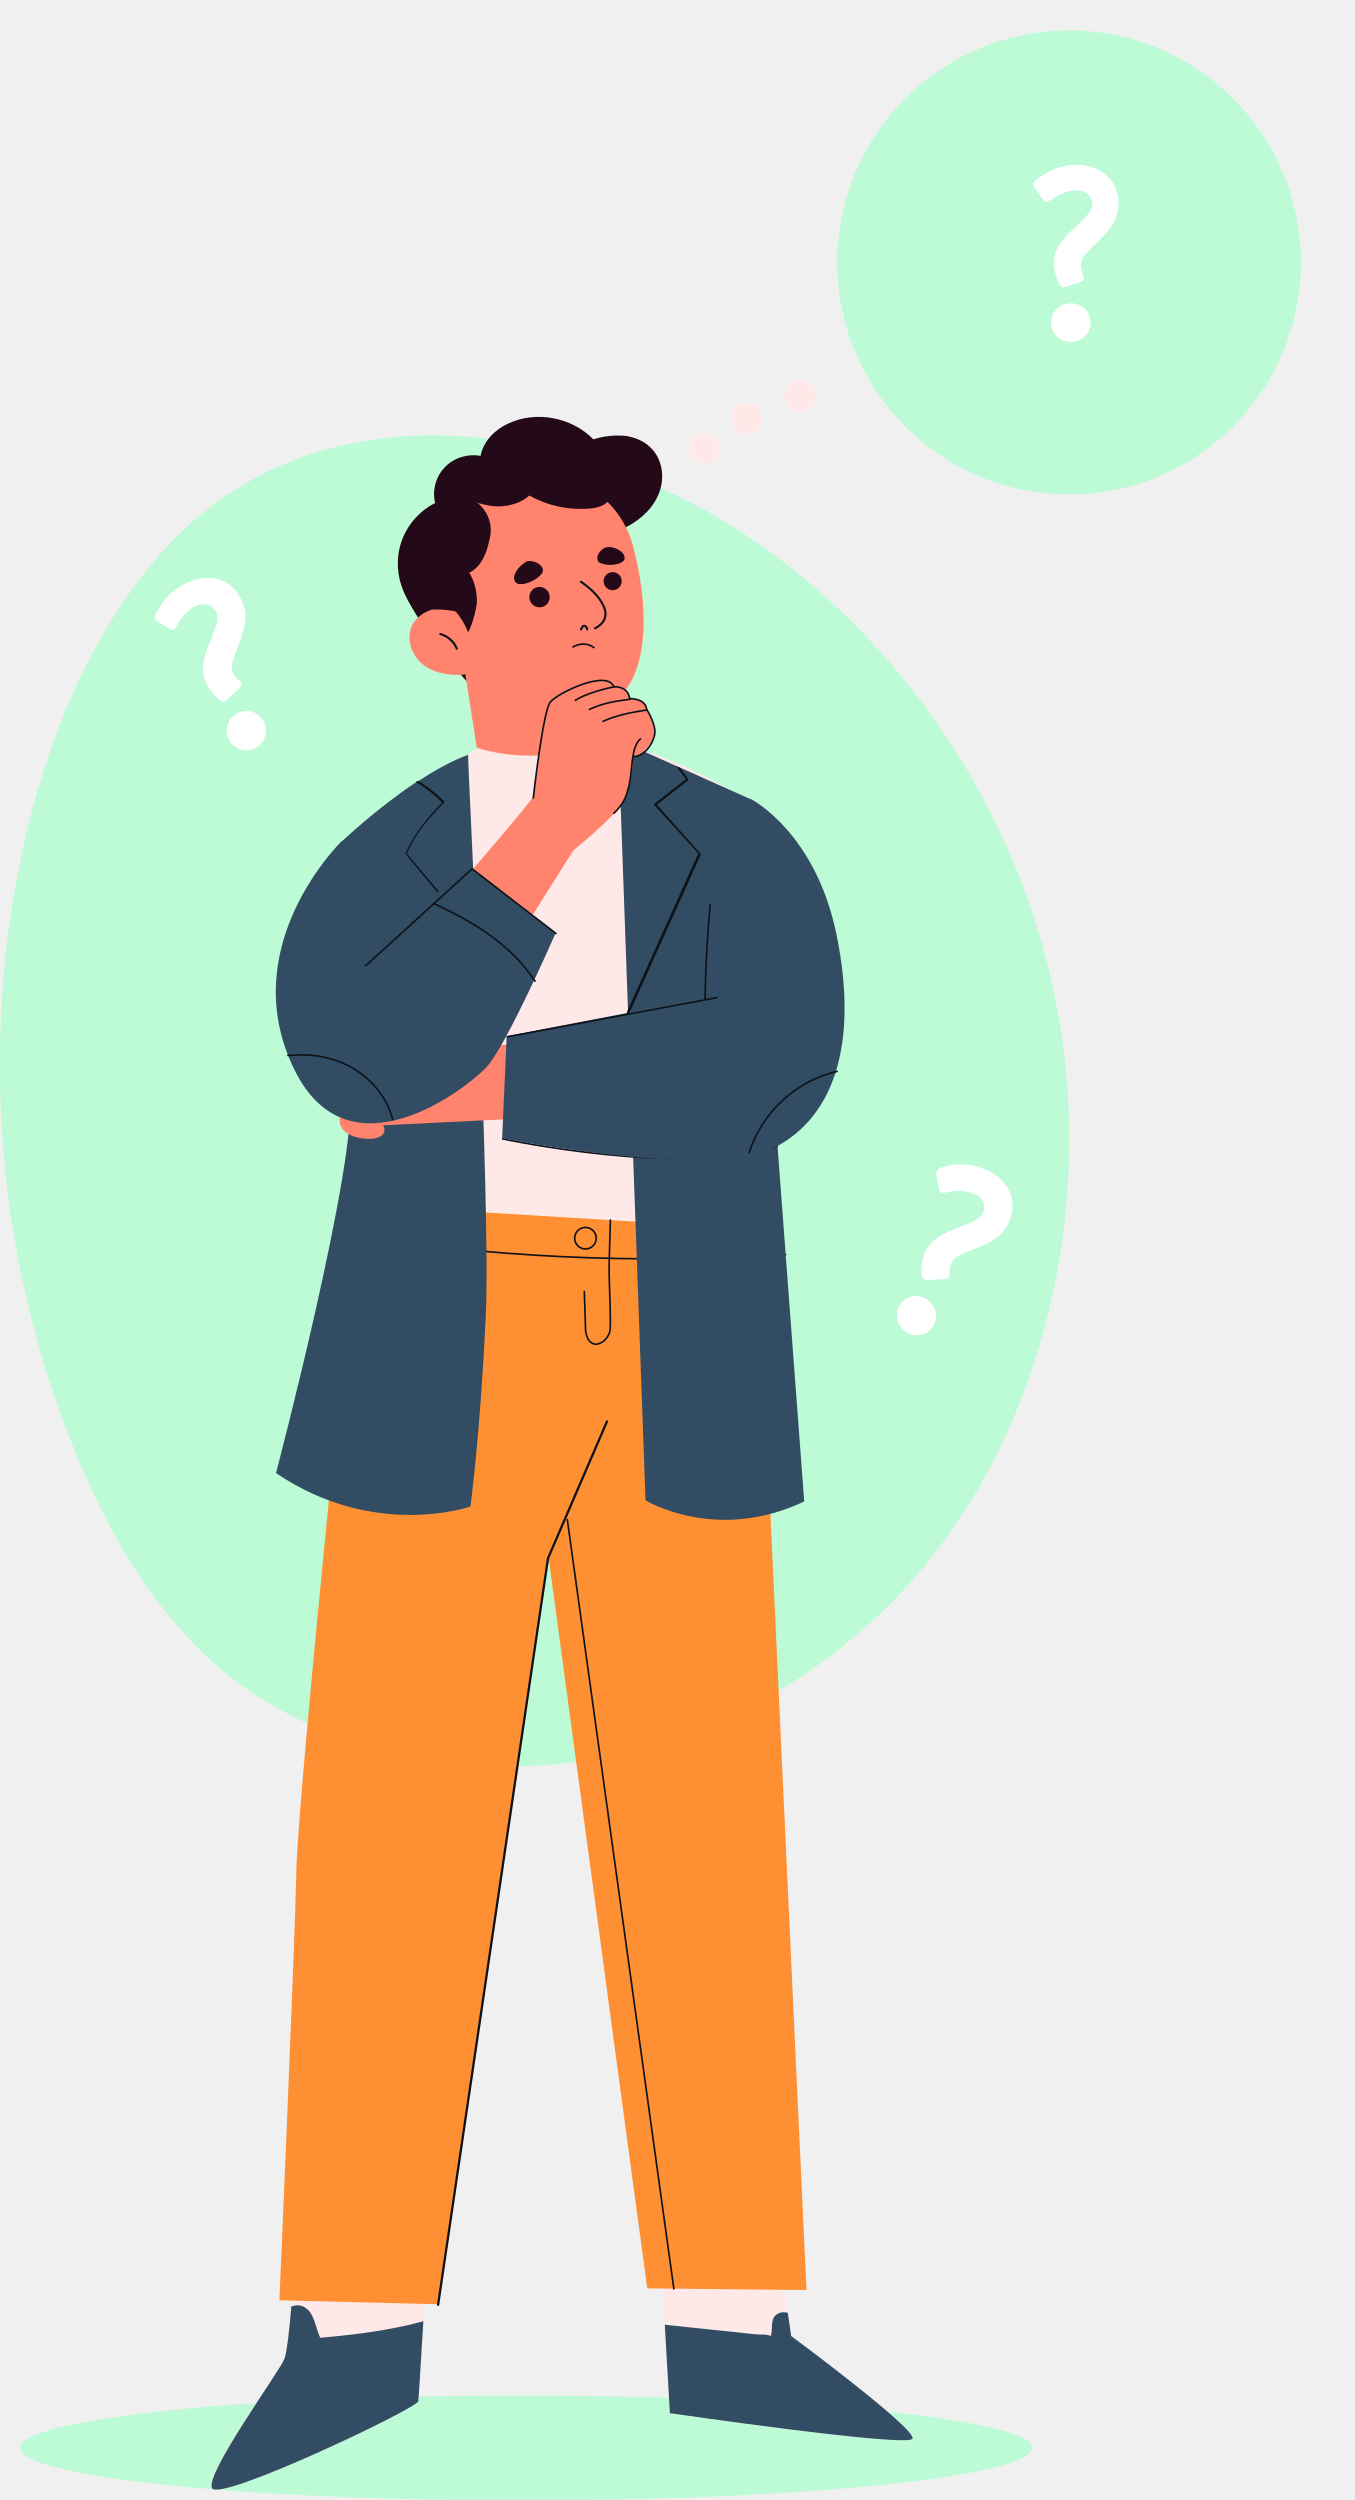
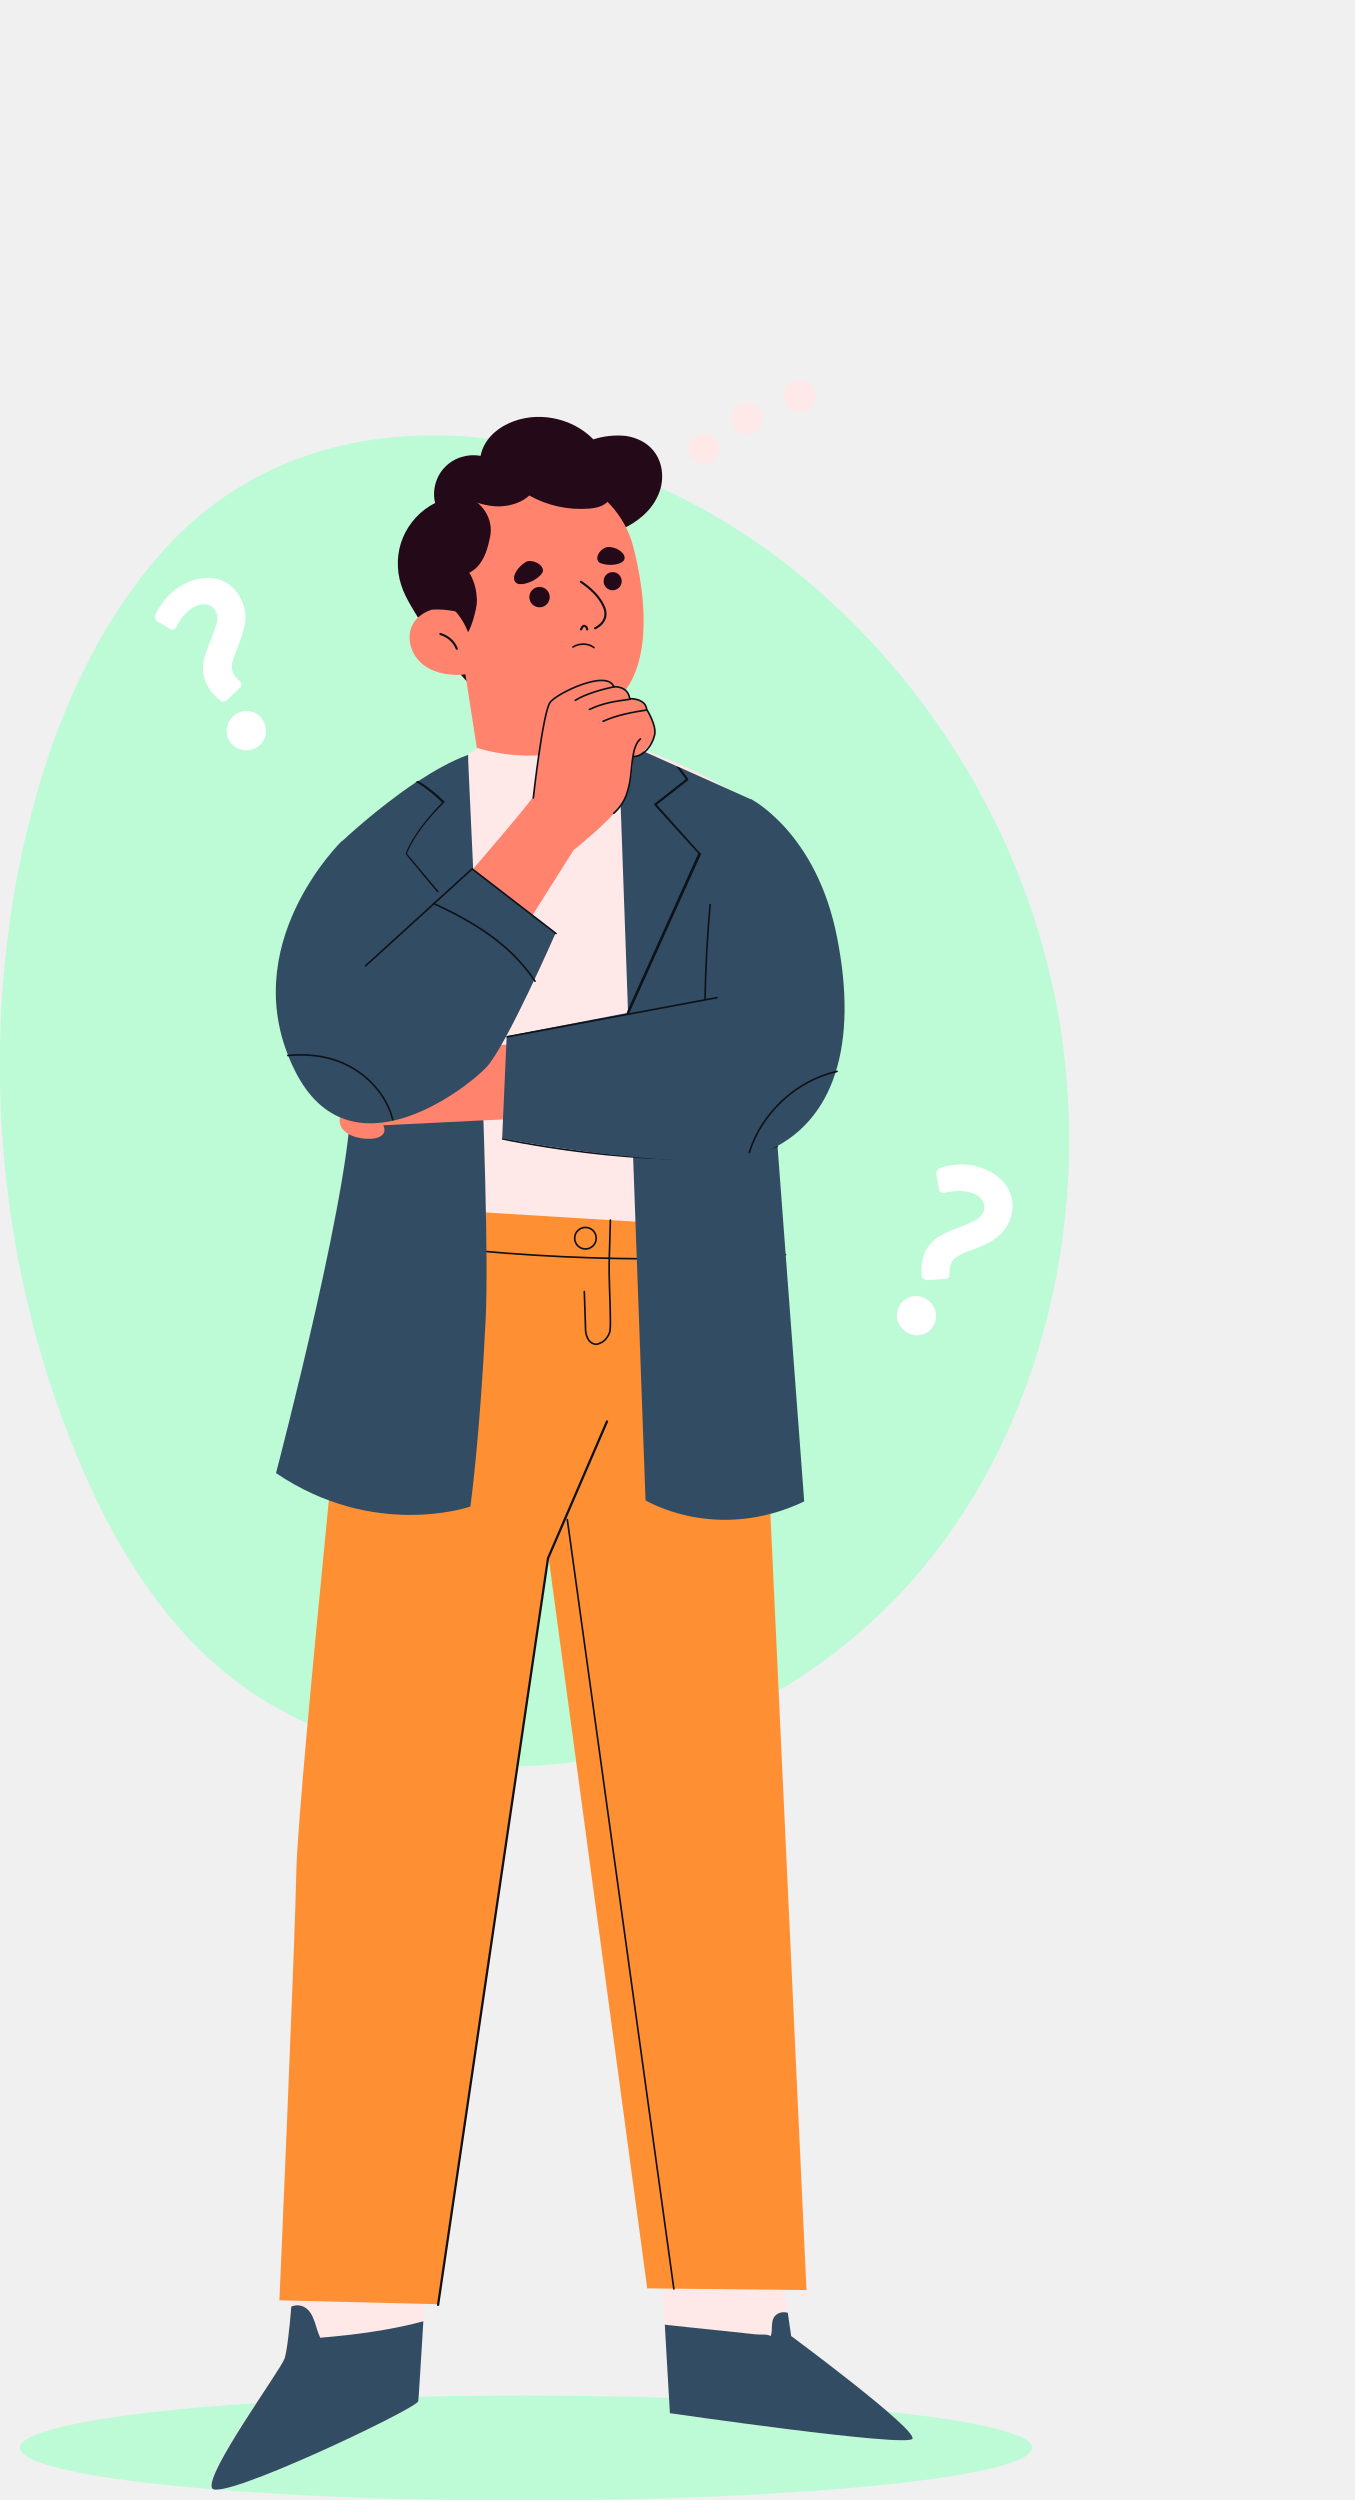
<svg xmlns="http://www.w3.org/2000/svg" width="310" height="572" viewBox="0 0 310 572" fill="none">
  <g clip-path="url(#clip0_171_1929)">
    <path d="M236.133 560.057C236.133 561.226 234.447 562.394 231.464 563.432C221.48 566.937 196.064 569.793 163.387 571.221C156.514 571.481 149.252 571.74 141.731 571.87C134.729 572 127.597 572.13 120.336 572.13C64.058 572.13 17.117 567.976 6.743 562.394C5.316 561.615 4.538 560.836 4.538 560.057C4.538 559.149 5.576 558.24 7.521 557.331C14.005 554.475 30.602 551.879 53.295 550.192C55.24 550.062 57.315 549.932 59.26 549.802C67.3 549.283 75.988 548.894 85.194 548.634C96.216 548.245 108.017 548.115 120.206 548.115C146.4 548.115 170.519 549.023 189.84 550.581C209.29 552.139 224.073 554.216 231.205 556.682C234.447 557.721 236.133 558.759 236.133 560.057Z" fill="#BCFBD6" />
    <path d="M171.297 122.854C206.308 146.349 233.021 185.293 241.579 229.169C250.267 273.175 240.282 321.594 213.57 355.735C183.356 394.418 132.784 412.462 87.658 400.52C74.561 397.015 61.853 391.303 51.091 382.346C36.178 370.014 25.545 352.23 17.765 333.537C-0.13 290.699 -4.798 241.501 4.927 195.548C10.633 168.807 21.396 142.585 39.55 123.633C75.339 86.896 132.525 96.891 171.297 122.854Z" fill="#BCFBD6" />
    <path d="M97.513 517.609C97.513 517.609 97.124 523.97 96.735 531.109C96.217 539.288 95.698 548.504 95.568 549.413C95.179 551.1 49.924 572.649 48.368 569.274C46.812 565.899 63.799 542.663 64.966 539.677C65.484 538.249 66.133 532.797 66.522 527.734C66.911 522.412 67.3 517.349 67.3 517.349L97.513 517.609Z" fill="#FEE9E8" />
    <path d="M96.865 531.109C96.346 539.288 95.828 548.504 95.698 549.413C95.309 551.1 50.053 572.649 48.497 569.274C46.941 565.899 63.928 542.663 65.095 539.677C65.614 538.249 66.262 532.797 66.651 527.734C67.689 527.345 68.726 527.345 69.634 527.864C71.968 529.162 72.097 532.408 73.265 534.874C80.915 534.225 89.214 533.186 96.865 531.109Z" fill="#324D63" />
    <path d="M151.457 520.076L152.105 531.888L153.272 552.139C153.272 552.139 207.734 560.057 208.772 557.98C209.809 555.774 181.022 534.485 181.022 534.485L180.244 529.162L178.818 518.907L151.457 520.076Z" fill="#FEE9E8" />
    <path d="M152.105 531.888L153.272 552.139C153.272 552.139 207.734 560.057 208.772 557.98C209.809 555.774 181.022 534.485 181.022 534.485L180.244 529.162C179.207 528.903 178.169 529.033 177.391 529.811C176.224 530.98 176.873 532.927 176.354 534.485C175.446 533.965 173.89 534.225 172.853 534.095C165.98 533.316 158.978 532.667 152.105 531.888Z" fill="#324D63" />
    <path d="M99.588 115.065C96.217 116.753 93.623 119.608 92.197 122.983C90.77 126.359 90.641 130.383 91.808 133.888C92.326 135.575 93.234 137.263 94.142 138.82C98.68 146.739 104.516 154.008 111.129 160.239C112.426 153.359 113.593 146.739 113.593 139.729C113.593 134.666 112.944 129.604 110.74 125.06C108.535 120.517 104.256 116.882 99.588 115.065Z" fill="#240A19" />
    <path d="M99.588 115.195C98.81 112.339 99.718 108.964 101.792 106.887C103.867 104.68 107.109 103.771 109.962 104.291C110.61 100.916 113.204 98.319 116.316 96.891C122.67 93.906 130.839 95.463 135.767 100.526C138.101 99.747 140.824 99.488 143.288 99.747C145.622 100.137 147.956 101.175 149.512 103.122C151.846 105.978 152.105 110.262 150.419 113.637C148.863 117.012 145.751 119.479 142.38 121.036C139.008 122.594 135.248 123.243 131.617 123.892C127.468 124.541 123.188 124.931 119.039 124.411C111.907 123.633 105.423 119.479 99.588 115.195Z" fill="#240A19" />
    <path d="M106.331 153.359L109.443 173.35L138.749 172.571L136.934 165.821L135.507 159.98L108.795 153.879L106.331 153.359Z" fill="#FF836D" />
    <path opacity="0.33" d="M108.795 153.878C109.184 159.331 112.685 164.393 117.612 166.989C122.54 169.715 128.764 169.845 134.081 167.638C135.118 167.249 136.285 166.6 137.063 165.821L135.507 159.98L108.795 153.878Z" fill="#FF836D" />
    <path d="M144.584 124.022C144.455 124.022 144.455 124.022 144.584 124.022C141.342 113.637 130.839 106.757 119.298 108.055C118.909 108.055 118.52 108.185 118.131 108.185C105.812 110.262 97.124 121.296 98.551 133.239C98.81 135.705 99.588 138.042 100.625 140.248C101.533 142.066 102.571 143.753 103.997 145.181C107.109 159.46 118.131 168.158 134.859 163.485C154.958 157.903 144.584 124.022 144.584 124.022Z" fill="#FF836D" />
    <path d="M123.812 138.928C125.085 138.726 125.953 137.528 125.751 136.254C125.549 134.979 124.353 134.11 123.08 134.313C121.807 134.515 120.939 135.712 121.141 136.987C121.343 138.261 122.539 139.13 123.812 138.928Z" fill="#240A19" />
    <path d="M140.5 135.025C141.632 134.845 142.404 133.781 142.224 132.648C142.044 131.515 140.981 130.742 139.85 130.922C138.718 131.102 137.946 132.166 138.126 133.299C138.306 134.432 139.369 135.205 140.5 135.025Z" fill="#240A19" />
    <path d="M132.914 133.109C134.989 134.537 137.063 136.354 138.101 138.691C139.138 140.897 138.23 142.715 136.156 143.753" stroke="#0E1219" stroke-width="0.492" stroke-miterlimit="10" stroke-linecap="round" stroke-linejoin="round" />
    <path d="M132.914 144.013C133.043 143.753 133.173 143.623 133.303 143.364C133.433 143.234 133.692 143.104 133.822 143.234C134.211 143.364 134.34 143.753 134.34 144.013" stroke="#0E1219" stroke-width="0.492" stroke-miterlimit="10" stroke-linecap="round" stroke-linejoin="round" />
    <path d="M135.896 148.167C134.6 147.128 132.525 147.128 131.098 148.037" stroke="#0E1219" stroke-width="0.385" stroke-miterlimit="10" stroke-linecap="round" stroke-linejoin="round" />
    <path d="M117.612 132.2C117.612 132.719 117.742 133.109 118.131 133.368C118.52 133.758 119.168 133.628 119.687 133.628C121.114 133.368 122.54 132.719 123.577 131.681C123.837 131.421 124.226 131.032 124.226 130.513C124.226 129.085 121.892 128.046 120.595 128.436C119.428 128.955 117.612 130.772 117.612 132.2Z" fill="#240A19" />
    <path d="M142.769 127.008C142.899 127.397 143.028 127.787 142.769 128.176C142.51 128.565 141.991 128.825 141.602 128.955C140.305 129.344 139.008 129.344 137.712 128.955C137.323 128.825 136.934 128.695 136.804 128.306C136.156 127.137 137.712 125.32 138.879 125.19C140.046 124.931 142.25 125.839 142.769 127.008Z" fill="#240A19" />
    <path d="M101.792 138.95C99.069 139.08 96.216 140.119 94.66 142.455C92.845 145.311 93.753 149.205 96.216 151.542C98.68 153.879 102.181 154.528 105.553 154.398C107.109 154.268 108.665 153.878 109.573 152.71C109.962 152.191 110.091 151.672 110.221 151.023C110.869 147.907 110.351 144.532 109.054 141.806C107.757 139.21 104.256 138.82 101.792 138.95Z" fill="#FF836D" />
    <path d="M100.755 145.051C102.441 145.571 103.867 146.739 104.515 148.426" stroke="#0E1219" stroke-width="0.492" stroke-miterlimit="10" stroke-linecap="round" stroke-linejoin="round" />
    <path d="M98.94 139.469C102.052 139.34 105.294 139.859 108.146 141.157C109.702 138.042 109.184 134.017 107.368 131.032C109.832 129.863 111.129 127.137 111.777 124.411C112.037 123.373 112.296 122.334 112.296 121.296C112.296 118.31 110.48 115.454 107.887 114.156C105.294 112.858 101.792 113.248 99.588 115.195C97.124 117.272 96.087 120.647 95.698 123.892C95.049 129.214 96.606 134.537 98.94 139.469Z" fill="#240A19" />
    <path d="M103.867 139.469C105.294 141.027 106.331 142.715 107.109 144.662C108.017 142.974 108.535 141.027 108.924 139.08C109.054 138.171 109.184 137.263 108.924 136.484C108.665 135.575 108.146 134.796 107.239 134.666C106.331 134.407 105.294 134.926 104.645 135.705C103.997 136.484 104.127 138.431 103.867 139.469Z" fill="#240A19" />
    <path d="M105.942 113.507C106.461 114.026 107.109 114.286 107.757 114.546C109.962 115.325 112.296 115.974 114.63 115.844C116.964 115.714 119.428 114.935 121.114 113.377C125.263 115.714 130.061 116.753 134.859 116.363C136.804 116.233 138.879 115.584 139.657 113.897C140.305 112.209 139.527 110.392 138.23 109.094C136.804 107.536 134.859 106.497 132.784 105.719C128.116 104.031 122.929 103.642 118.131 104.81C113.463 105.978 109.313 109.873 105.942 113.507Z" fill="#240A19" />
    <path d="M109.313 171.143C109.313 171.143 124.615 176.466 137.582 168.547C137.582 168.547 154.958 172.831 170.13 182.697L173.112 281.093C173.112 281.093 108.406 292.647 84.935 279.795L81.304 189.836L109.313 171.143Z" fill="#FEE9E8" />
    <path d="M82.082 275.641C82.082 275.641 68.207 409.217 67.818 427.78C67.429 446.343 63.928 526.307 63.928 526.307L100.366 527.215L125.522 356.384L148.085 523.58L184.523 523.97L173.242 281.223L82.082 275.641Z" fill="#FF8F33" />
    <path d="M77.674 282.132C111.388 287.714 145.622 289.271 179.725 287.065" stroke="#0E1219" stroke-width="0.385" stroke-miterlimit="10" stroke-linecap="round" stroke-linejoin="round" />
    <path d="M139.657 279.146C139.527 282.132 139.527 285.117 139.397 288.103C139.268 292.906 139.657 297.579 139.657 302.382C139.657 303.161 139.657 303.94 139.527 304.719C139.268 305.628 138.619 306.536 137.841 307.056C137.323 307.315 136.804 307.575 136.285 307.575C135.378 307.445 134.599 306.796 134.34 305.887C133.951 305.108 133.951 304.07 133.951 303.291C133.821 300.695 133.821 298.099 133.692 295.502" stroke="#0E1219" stroke-width="0.385" stroke-miterlimit="10" stroke-linecap="round" stroke-linejoin="round" />
    <path d="M133.951 285.767C135.312 285.767 136.415 284.662 136.415 283.3C136.415 281.938 135.312 280.834 133.951 280.834C132.59 280.834 131.487 281.938 131.487 283.3C131.487 284.662 132.59 285.767 133.951 285.767Z" stroke="#0E1219" stroke-width="0.385" stroke-miterlimit="10" stroke-linecap="round" stroke-linejoin="round" />
    <path d="M138.879 325.229L125.393 356.514L100.236 527.345" stroke="#0E1219" stroke-width="0.525" stroke-miterlimit="10" stroke-linecap="round" stroke-linejoin="round" />
    <path d="M129.802 347.686L154.18 523.71" stroke="#0E1219" stroke-width="0.385" stroke-miterlimit="10" stroke-linecap="round" stroke-linejoin="round" />
    <path d="M111.129 301.604C109.832 328.734 107.628 344.701 107.628 344.701C107.628 344.701 85.713 352.36 63.15 337.042C63.15 337.042 81.823 266.035 80.137 249.679C78.451 233.323 78.451 192.303 78.451 192.303C78.451 192.303 85.972 185.163 95.049 179.062C95.179 178.932 95.309 178.802 95.568 178.802C99.329 176.336 103.219 174.129 107.109 172.701C106.85 172.701 112.425 274.343 111.129 301.604Z" fill="#324D63" />
    <path d="M124.485 255.65L87.658 257.468C87.658 257.468 88.825 259.285 86.621 260.194C84.546 261.232 76.247 260.324 77.933 255.001C77.933 255.001 76.636 252.535 77.803 250.458C77.803 250.458 77.025 247.732 78.841 245.785C78.841 245.785 78.322 242.669 80.267 241.761C82.212 240.722 123.059 238.645 123.059 238.645L124.485 255.65Z" fill="#FF836D" />
    <path d="M184.004 343.533C163.776 353.139 147.696 343.273 147.696 343.273L143.676 232.025V231.116L141.472 169.326L154.828 175.297L155.736 175.687L171.945 182.956L184.004 343.533Z" fill="#324D63" />
    <path d="M101.403 183.865C98.291 186.98 94.92 190.875 93.105 195.288C94.401 196.846 95.698 198.404 97.124 200.091C98.551 201.779 99.847 203.337 101.274 205.024C101.403 205.154 101.403 205.284 101.274 205.414H101.144C101.144 205.414 101.014 205.414 101.014 205.284C99.588 203.596 98.291 202.038 96.865 200.351C95.568 198.663 94.142 197.106 92.845 195.418C92.845 195.418 92.715 195.288 92.845 195.158C94.66 190.745 98.032 186.851 101.144 183.605C99.329 181.788 97.384 180.23 95.179 178.932C95.309 178.802 95.439 178.672 95.698 178.672C97.902 179.971 99.977 181.658 101.792 183.475C101.533 183.605 101.533 183.735 101.403 183.865Z" fill="#0E1219" />
    <path d="M115.019 260.583C115.019 260.583 157.033 269.54 177.78 262.271" stroke="#0E1219" stroke-width="0.385" stroke-miterlimit="10" stroke-linecap="round" stroke-linejoin="round" />
    <path d="M78.322 192.303C78.322 192.303 53.295 216.447 67.429 244.876C79.878 270.059 106.72 249.03 111.259 244.227C115.797 239.424 127.079 213.592 127.079 213.592L107.757 198.404L92.716 209.697L78.322 192.303Z" fill="#324D63" />
    <path d="M108.146 198.923C108.146 198.923 121.503 183.475 122.021 182.177C122.54 180.879 124.355 161.927 125.911 160.629C127.597 159.331 138.619 154.787 139.916 157.383C139.916 157.383 143.676 156.994 143.936 159.85C143.936 159.85 147.956 159.85 147.826 162.316C147.826 162.316 149.771 165.432 149.771 167.509C149.771 169.586 146.659 173.22 144.844 173.091C144.844 173.091 144.844 180.23 142.12 184.125C139.397 188.019 131.228 194.509 131.228 194.509L121.892 209.308L108.146 198.923Z" fill="#FF836D" />
    <path d="M122.021 182.567C122.021 182.567 124.226 162.706 125.911 160.629C127.597 158.552 138.879 153.1 140.435 157.124C140.435 157.124 143.676 156.864 144.065 159.85C144.065 159.85 147.696 159.72 147.956 162.316C147.956 162.316 150.29 165.951 149.771 168.158C149.252 170.494 147.307 173.091 144.973 173.091" stroke="#0E1219" stroke-width="0.385" stroke-miterlimit="10" stroke-linecap="round" stroke-linejoin="round" />
    <path d="M140.564 157.124C137.971 157.643 133.821 158.811 131.617 160.239" stroke="#0E1219" stroke-width="0.385" stroke-miterlimit="10" stroke-linecap="round" stroke-linejoin="round" />
    <path d="M144.195 159.98C140.564 160.499 138.23 160.759 134.859 162.316" stroke="#0E1219" stroke-width="0.385" stroke-miterlimit="10" stroke-linecap="round" stroke-linejoin="round" />
    <path d="M147.956 162.446C144.584 162.965 141.083 163.614 137.971 165.042" stroke="#0E1219" stroke-width="0.385" stroke-miterlimit="10" stroke-linecap="round" stroke-linejoin="round" />
    <path d="M140.435 186.072C141.861 184.774 143.028 183.086 143.547 181.139C144.584 178.023 144.325 174.778 145.103 171.663C145.362 170.754 145.751 169.715 146.529 169.066" stroke="#0E1219" stroke-width="0.385" stroke-miterlimit="10" stroke-linecap="round" stroke-linejoin="round" />
    <path d="M83.638 220.991L108.017 198.793L127.208 213.592" stroke="#0E1219" stroke-width="0.385" stroke-miterlimit="10" stroke-linecap="round" stroke-linejoin="round" />
    <path d="M99.199 206.712C108.276 210.866 116.834 216.058 122.41 224.496" stroke="#0E1219" stroke-width="0.385" stroke-miterlimit="10" stroke-linecap="round" stroke-linejoin="round" />
    <path d="M65.873 241.501C70.931 240.982 76.247 241.761 80.656 244.357C85.065 246.953 88.566 251.107 89.863 256.17" stroke="#0E1219" stroke-width="0.385" stroke-miterlimit="10" stroke-linecap="round" stroke-linejoin="round" />
    <path d="M171.815 182.826C171.815 182.826 186.857 190.485 191.525 214.5C196.323 238.645 191.136 256.819 175.057 263.569C161.182 269.41 114.889 260.453 114.889 260.453L115.927 237.087L164.294 227.741L171.815 182.826Z" fill="#324D63" />
    <path d="M116.056 237.217L164.035 228.26" stroke="#0E1219" stroke-width="0.385" stroke-miterlimit="10" stroke-linecap="round" stroke-linejoin="round" />
    <path d="M161.312 228.52C161.442 221.38 161.831 214.111 162.479 206.971" stroke="#0E1219" stroke-width="0.385" stroke-miterlimit="10" stroke-linecap="round" stroke-linejoin="round" />
    <path d="M171.426 263.699C174.279 254.612 182.189 247.213 191.525 245.136" stroke="#0E1219" stroke-width="0.385" stroke-miterlimit="10" stroke-linecap="round" stroke-linejoin="round" />
    <path d="M160.404 195.418L143.936 231.895C143.936 231.895 143.936 232.025 143.806 232.025C143.806 232.025 143.806 232.025 143.676 232.025C143.676 232.025 143.676 232.025 143.547 232.025C143.417 232.025 143.417 231.765 143.417 231.635L143.676 230.986L159.756 195.288L149.641 184.125V183.995C149.641 183.995 149.641 183.865 149.771 183.865L156.903 178.283L154.699 175.297L155.606 175.687L157.422 178.153C157.551 178.283 157.422 178.413 157.422 178.543L150.29 184.125L160.274 195.288C160.404 195.158 160.404 195.288 160.404 195.418Z" fill="#0E1219" />
-     <path d="M244.609 113.14C273.9 113.14 297.645 89.369 297.645 60.047C297.645 30.725 273.9 6.954 244.609 6.954C215.318 6.954 191.573 30.725 191.573 60.047C191.573 89.369 215.318 113.14 244.609 113.14Z" fill="#BCFBD6" />
-     <path d="M183.013 94.2C185.018 94.2 186.644 92.572 186.644 90.565C186.644 88.557 185.018 86.93 183.013 86.93C181.008 86.93 179.382 88.557 179.382 90.565C179.382 92.572 181.008 94.2 183.013 94.2Z" fill="#FEE9E8" />
-     <path d="M170.822 99.415C172.827 99.415 174.453 97.788 174.453 95.781C174.453 93.773 172.827 92.146 170.822 92.146C168.816 92.146 167.191 93.773 167.191 95.781C167.191 97.788 168.816 99.415 170.822 99.415Z" fill="#FEE9E8" />
-     <path d="M161.113 106.11C163.047 106.11 164.615 104.541 164.615 102.605C164.615 100.67 163.047 99.1 161.113 99.1C159.18 99.1 157.612 100.67 157.612 102.605C157.612 104.541 159.18 106.11 161.113 106.11Z" fill="#FEE9E8" />
-     <path d="M243.96 65.629L243.571 65.759C243.053 65.759 242.664 65.499 242.404 65.11C241.626 63.422 241.108 61.864 241.108 60.307C241.108 56.412 243.701 54.076 246.424 51.609C247.721 50.441 248.629 49.403 249.147 48.753C249.666 48.104 249.925 47.325 249.925 46.676C249.925 44.599 248.11 43.561 246.165 43.561C243.96 43.561 241.886 44.729 240.2 45.898C239.941 46.027 239.681 46.157 239.422 46.157C239.163 46.157 238.774 46.027 238.644 45.638L236.699 42.912C236.569 42.782 236.439 42.523 236.439 42.263C236.439 41.873 236.569 41.614 236.828 41.354C239.681 39.018 242.923 37.719 246.165 37.719C251.611 37.719 255.89 40.965 255.89 46.547C255.89 50.051 254.205 52.258 251.741 54.725L250.703 55.763C249.407 56.931 248.629 57.84 248.11 58.489C247.591 59.138 247.332 59.917 247.332 60.696C247.332 61.345 247.462 62.124 247.851 63.033C247.851 63.292 247.98 63.422 247.98 63.552C247.98 63.682 247.98 63.941 247.851 64.071C247.721 64.201 247.591 64.331 247.332 64.461L243.96 65.629ZM240.459 73.807C240.459 71.341 242.404 69.393 244.998 69.393C247.591 69.393 249.536 71.341 249.536 73.807C249.536 76.273 247.591 78.221 244.998 78.221C242.404 78.221 240.459 76.273 240.459 73.807Z" fill="white" />
+     <path class="cloud" d="M244.609 113.14C273.9 113.14 297.645 89.369 297.645 60.047C297.645 30.725 273.9 6.954 244.609 6.954C215.318 6.954 191.573 30.725 191.573 60.047C191.573 89.369 215.318 113.14 244.609 113.14Z" fill="#BCFBD6" />
+     <path class="dot3" d="M183.013 94.2C185.018 94.2 186.644 92.572 186.644 90.565C186.644 88.557 185.018 86.93 183.013 86.93C181.008 86.93 179.382 88.557 179.382 90.565C179.382 92.572 181.008 94.2 183.013 94.2Z" fill="#FEE9E8" />
+     <path class="dot2" d="M170.822 99.415C172.827 99.415 174.453 97.788 174.453 95.781C174.453 93.773 172.827 92.146 170.822 92.146C168.816 92.146 167.191 93.773 167.191 95.781C167.191 97.788 168.816 99.415 170.822 99.415Z" fill="#FEE9E8" />
+     <path class="dot1" d="M161.113 106.11C163.047 106.11 164.615 104.541 164.615 102.605C164.615 100.67 163.047 99.1 161.113 99.1C159.18 99.1 157.612 100.67 157.612 102.605C157.612 104.541 159.18 106.11 161.113 106.11Z" fill="#FEE9E8" />
+     <path class="cloud" d="M243.96 65.629L243.571 65.759C243.053 65.759 242.664 65.499 242.404 65.11C241.626 63.422 241.108 61.864 241.108 60.307C241.108 56.412 243.701 54.076 246.424 51.609C247.721 50.441 248.629 49.403 249.147 48.753C249.666 48.104 249.925 47.325 249.925 46.676C249.925 44.599 248.11 43.561 246.165 43.561C243.96 43.561 241.886 44.729 240.2 45.898C239.941 46.027 239.681 46.157 239.422 46.157C239.163 46.157 238.774 46.027 238.644 45.638L236.699 42.912C236.569 42.782 236.439 42.523 236.439 42.263C236.439 41.873 236.569 41.614 236.828 41.354C239.681 39.018 242.923 37.719 246.165 37.719C251.611 37.719 255.89 40.965 255.89 46.547C255.89 50.051 254.205 52.258 251.741 54.725L250.703 55.763C249.407 56.931 248.629 57.84 248.11 58.489C247.591 59.138 247.332 59.917 247.332 60.696C247.332 61.345 247.462 62.124 247.851 63.033C247.851 63.292 247.98 63.422 247.98 63.552C247.98 63.682 247.98 63.941 247.851 64.071C247.721 64.201 247.591 64.331 247.332 64.461L243.96 65.629ZM240.459 73.807C240.459 71.341 242.404 69.393 244.998 69.393C247.591 69.393 249.536 71.341 249.536 73.807C249.536 76.273 247.591 78.221 244.998 78.221C242.404 78.221 240.459 76.273 240.459 73.807Z" fill="white" />
    <path d="M51.998 160.109L51.609 160.369C51.22 160.629 50.702 160.499 50.313 160.239C48.886 159.071 47.849 157.773 47.201 156.345C45.515 152.84 46.941 149.465 48.368 146.09C49.016 144.402 49.405 143.104 49.664 142.325C49.794 141.546 49.794 140.638 49.405 139.989C48.497 138.042 46.423 137.912 44.737 138.691C42.792 139.599 41.236 141.546 40.328 143.494C40.198 143.753 39.939 143.883 39.809 144.013C39.55 144.143 39.161 144.143 38.902 143.883L36.049 142.196C35.789 142.066 35.66 141.936 35.53 141.676C35.4 141.287 35.4 141.027 35.53 140.638C37.216 137.263 39.55 134.796 42.662 133.368C47.719 131.032 52.906 132.2 55.24 137.263C56.796 140.508 56.148 143.234 54.981 146.479L54.462 147.907C53.814 149.465 53.425 150.633 53.166 151.542C52.906 152.451 53.036 153.229 53.295 153.879C53.554 154.528 54.073 155.177 54.851 155.826C54.981 155.956 55.111 156.085 55.111 156.215C55.24 156.345 55.24 156.605 55.24 156.734C55.111 156.994 55.111 157.124 54.981 157.254L51.998 160.109ZM52.258 169.066C51.22 166.86 52.258 164.134 54.462 163.095C56.796 162.057 59.39 162.965 60.427 165.302C61.465 167.639 60.557 170.235 58.223 171.273C55.889 172.312 53.295 171.273 52.258 169.066Z" fill="white" />
    <path d="M205.53 299.267C206.438 296.93 209.161 295.892 211.365 296.93C213.699 297.969 214.737 300.435 213.829 302.772C212.921 305.108 210.328 306.147 207.994 305.108C205.66 304.07 204.622 301.474 205.53 299.267ZM212.014 292.906L211.625 292.776C211.236 292.647 210.847 292.257 210.847 291.738C210.717 289.92 210.976 288.233 211.495 286.805C213.051 283.17 216.293 282.002 219.794 280.704C221.48 280.055 222.647 279.536 223.425 279.016C224.203 278.497 224.722 277.978 224.981 277.329C225.759 275.382 224.462 273.694 222.647 273.045C220.572 272.266 218.238 272.396 216.163 272.915C215.904 272.915 215.644 272.915 215.385 272.915C215.126 272.785 214.866 272.526 214.866 272.136L214.218 268.761C214.088 268.502 214.218 268.242 214.348 267.982C214.477 267.593 214.737 267.463 215.126 267.204C218.757 266.035 222.128 266.165 225.24 267.463C230.427 269.54 233.021 274.213 230.946 279.406C229.519 282.651 227.185 284.079 223.943 285.377L222.647 285.896C221.091 286.416 219.924 286.935 219.146 287.454C218.368 287.844 217.849 288.493 217.59 289.142C217.33 289.791 217.201 290.57 217.201 291.608C217.201 291.868 217.201 291.997 217.071 292.127C217.071 292.257 216.941 292.517 216.682 292.517C216.423 292.647 216.293 292.647 216.034 292.647L212.014 292.906Z" fill="white" />
  </g>
  <defs>
    <clipPath id="clip0_171_1929">
      <rect width="310" height="572" fill="white" />
    </clipPath>
  </defs>
+   <style>
+ .cloud {
+     animation: 4s ease-in-out infinite swing;
+     transform-origin: 59% 16%;
+     transform: scale(0);
+ }
+ @keyframes swing {
+ 
+     0%{
+         transform: scale(0);
+     }
+     70%{
+         transform: scale(1);
+         opacity: 1;
+     }
+     100%{
+         transform: scale(1);
+         opacity: 0;
+     }
+     
+ }
+ 
+ .dot1{
+     animation: 4s ease-in-out infinite blick;
+ }
+ .dot2{
+     animation: 4s ease-in-out .3s infinite blick;
+ }
+ .dot3{
+     animation: 4s ease-in-out .6s infinite blick;
+ }
+ @keyframes blick {
+ 
+     0%{
+         opacity: 0;
+     }
+     50%{
+         opacity: 1;
+     }
+     100%{
+         
+         opacity: 0;
+     }
+     
+ }
+ </style>
</svg>
